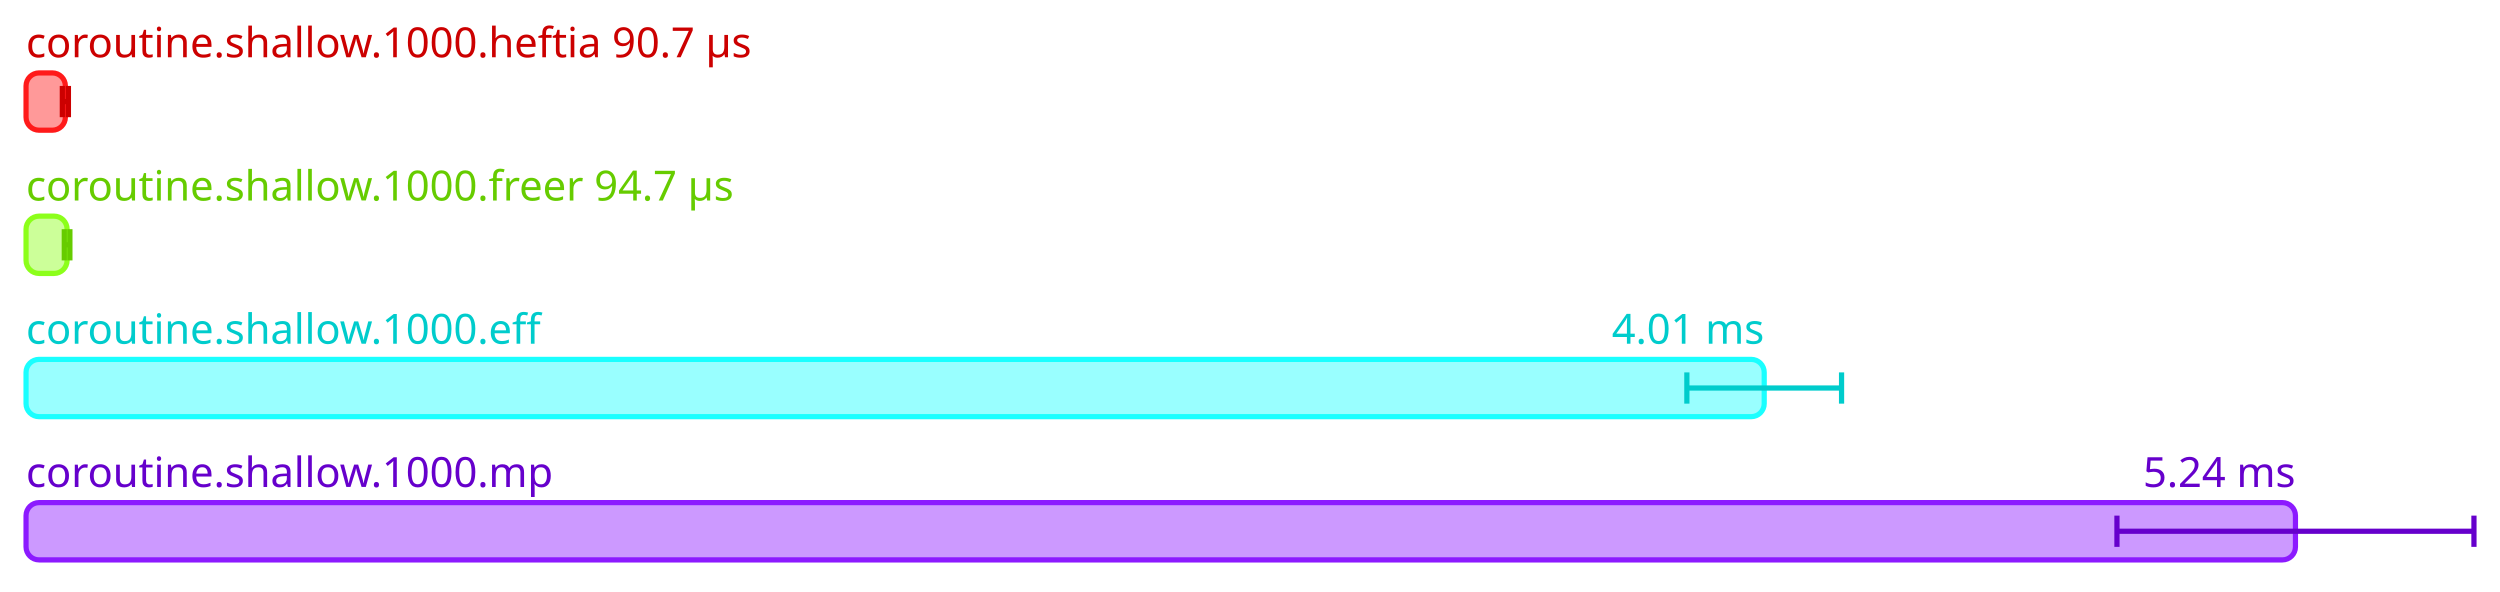
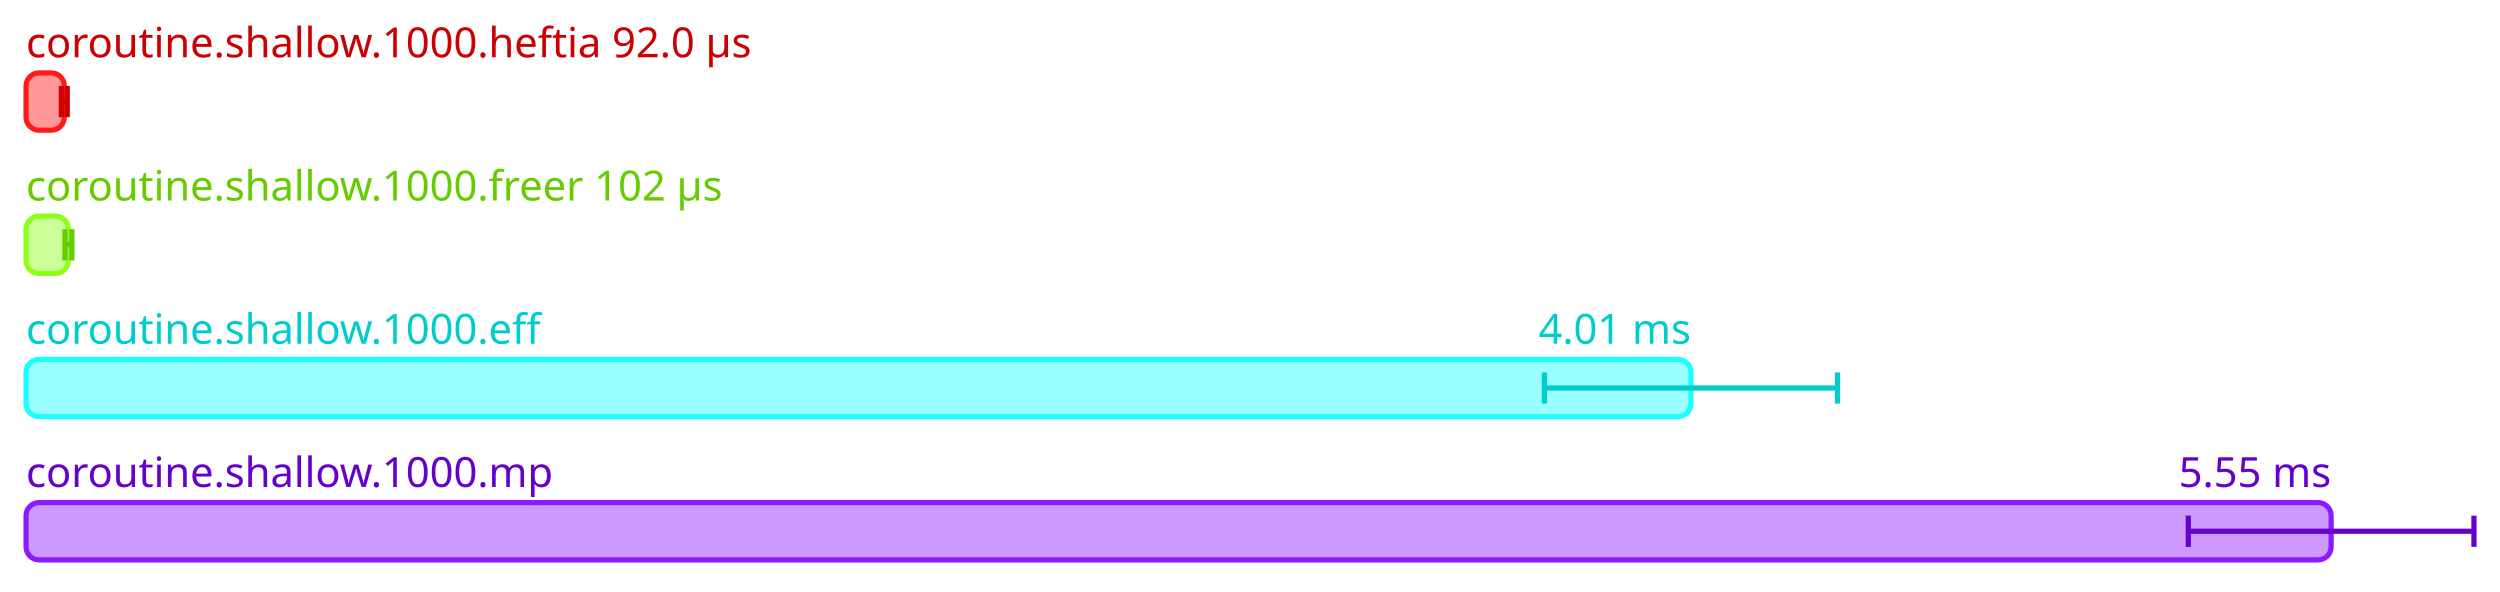
<svg xmlns="http://www.w3.org/2000/svg" height="227" width="960.0" font-size="16" font-family="sans-serif" stroke-width="2">
  <g transform="translate(10.0 0)">
-     <text fill="hsl(0, 100%, 40%)" y="22">coroutine.shallow.1000.heftia 90.7 μs</text>
+     <text fill="hsl(0, 100%, 40%)" y="22">coroutine.shallow.1000.heftia 92.0 μs</text>
    <g>
-       <rect y="28" rx="5" height="22" width="15.102" fill="hsl(0, 100%, 80%)" stroke="hsl(0, 100%, 55%)" />
+       <rect y="28" rx="5" height="22" width="14.687" fill="hsl(0, 100%, 80%)" stroke="hsl(0, 100%, 55%)" />
      <g stroke="hsl(0, 100%, 40%)">
-         <line x1="13.932" x2="16.273" y1="39" y2="39" />
-         <line x1="13.932" x2="13.932" y1="33" y2="45" />
-         <line x1="16.273" x2="16.273" y1="33" y2="45" />
+         <line x1="13.557" x2="15.818" y1="39" y2="39" />
+         <line x1="13.557" x2="13.557" y1="33" y2="45" />
+         <line x1="15.818" x2="15.818" y1="33" y2="45" />
      </g>
    </g>
-     <text fill="hsl(90, 100%, 40%)" y="77">coroutine.shallow.1000.freer 94.7 μs</text>
+     <text fill="hsl(90, 100%, 40%)" y="77">coroutine.shallow.1000.freer 102  μs</text>
    <g>
-       <rect y="83" rx="5" height="22" width="15.761" fill="hsl(90, 100%, 80%)" stroke="hsl(90, 100%, 55%)" />
+       <rect y="83" rx="5" height="22" width="16.262" fill="hsl(90, 100%, 80%)" stroke="hsl(90, 100%, 55%)" />
      <g stroke="hsl(90, 100%, 40%)">
-         <line x1="14.682" x2="16.84" y1="94" y2="94" />
-         <line x1="14.682" x2="14.682" y1="88" y2="100" />
-         <line x1="16.84" x2="16.84" y1="88" y2="100" />
+         <line x1="14.928" x2="17.597" y1="94" y2="94" />
+         <line x1="14.928" x2="14.928" y1="88" y2="100" />
+         <line x1="17.597" x2="17.597" y1="88" y2="100" />
      </g>
    </g>
    <g fill="hsl(180, 100%, 40%)">
      <text y="132">coroutine.shallow.1000.eff</text>
-       <text y="132" x="667.457" text-anchor="end">4.01 ms</text>
+       <text y="132" x="639.325" text-anchor="end">4.01 ms</text>
    </g>
    <g>
-       <rect y="138" rx="5" height="22" width="667.457" fill="hsl(180, 100%, 80%)" stroke="hsl(180, 100%, 55%)" />
+       <rect y="138" rx="5" height="22" width="639.325" fill="hsl(180, 100%, 80%)" stroke="hsl(180, 100%, 55%)" />
      <g stroke="hsl(180, 100%, 40%)">
-         <line x1="637.756" x2="697.157" y1="149" y2="149" />
-         <line x1="637.756" x2="637.756" y1="143" y2="155" />
-         <line x1="697.157" x2="697.157" y1="143" y2="155" />
+         <line x1="583.042" x2="695.608" y1="149" y2="149" />
+         <line x1="583.042" x2="583.042" y1="143" y2="155" />
+         <line x1="695.608" x2="695.608" y1="143" y2="155" />
      </g>
    </g>
    <g fill="hsl(270, 100%, 40%)">
      <text y="187">coroutine.shallow.1000.mp</text>
-       <text y="187" x="871.454" text-anchor="end">5.24 ms</text>
+       <text y="187" x="885.156" text-anchor="end">5.55 ms</text>
    </g>
    <g>
-       <rect y="193" rx="5" height="22" width="871.454" fill="hsl(270, 100%, 80%)" stroke="hsl(270, 100%, 55%)" />
+       <rect y="193" rx="5" height="22" width="885.156" fill="hsl(270, 100%, 80%)" stroke="hsl(270, 100%, 55%)" />
      <g stroke="hsl(270, 100%, 40%)">
-         <line x1="802.908" x2="940.0" y1="204" y2="204" />
-         <line x1="802.908" x2="802.908" y1="198" y2="210" />
+         <line x1="830.312" x2="940.0" y1="204" y2="204" />
+         <line x1="830.312" x2="830.312" y1="198" y2="210" />
        <line x1="940.0" x2="940.0" y1="198" y2="210" />
      </g>
    </g>
  </g>
</svg>
